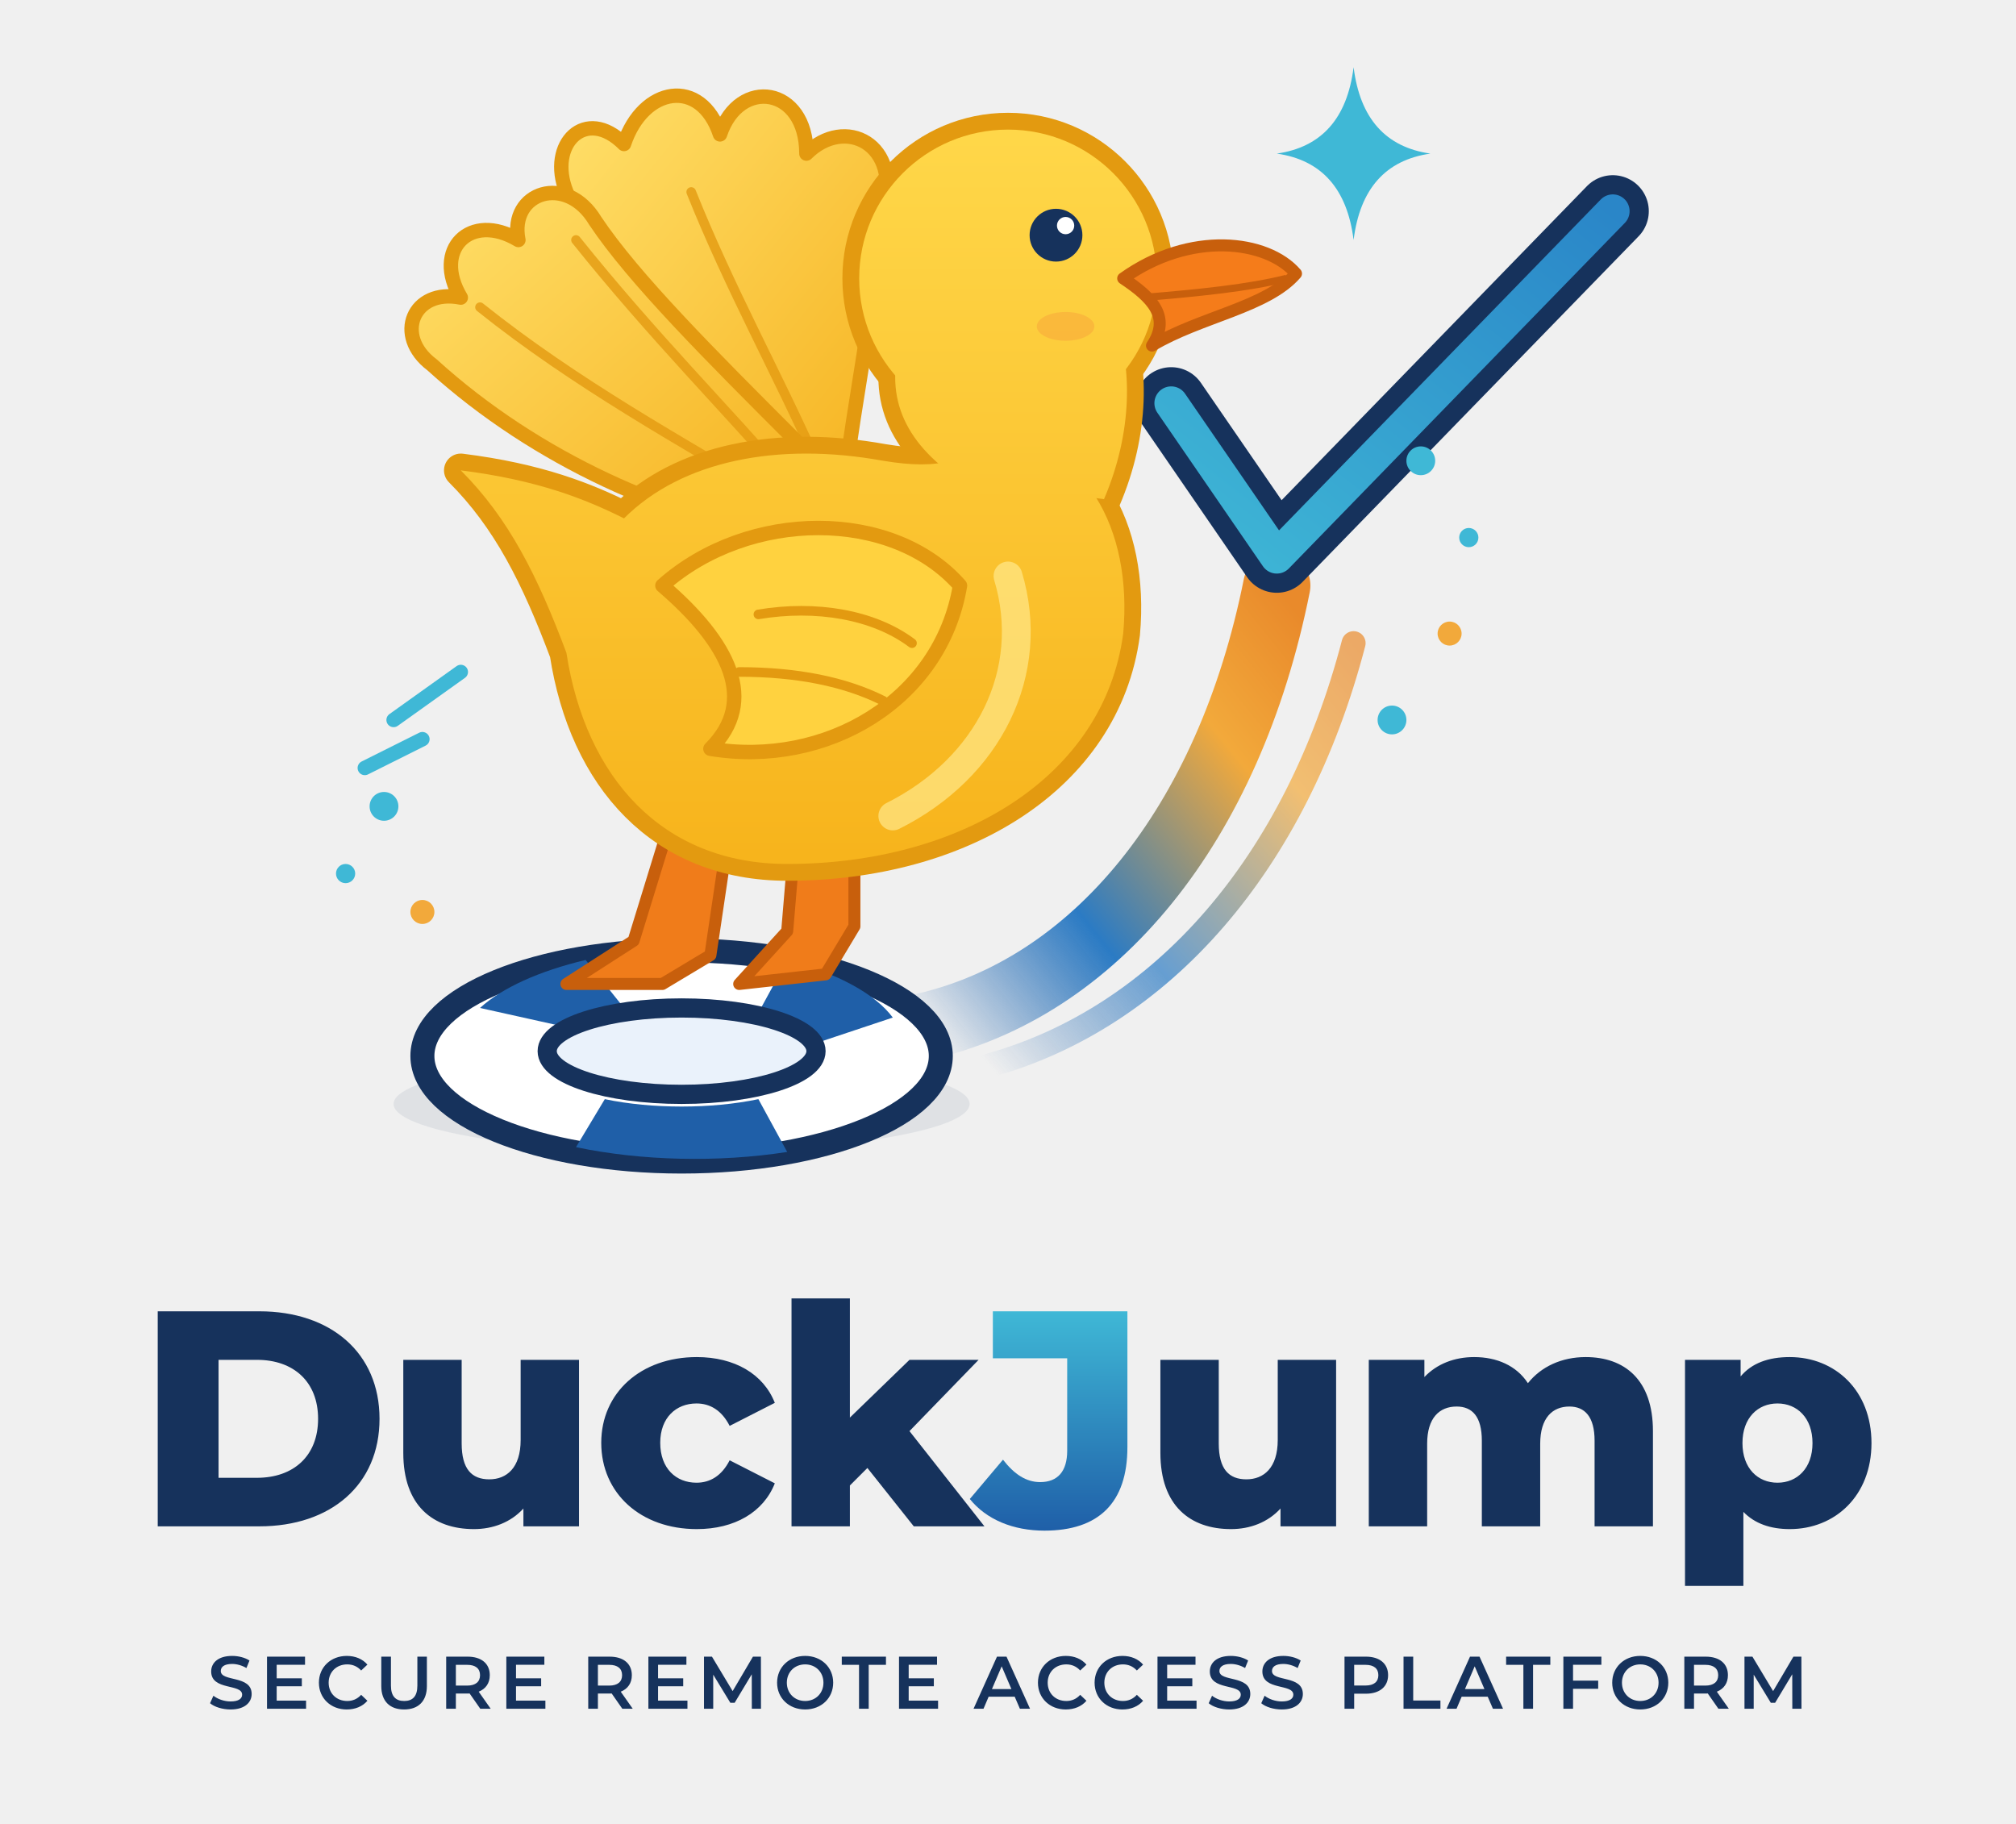
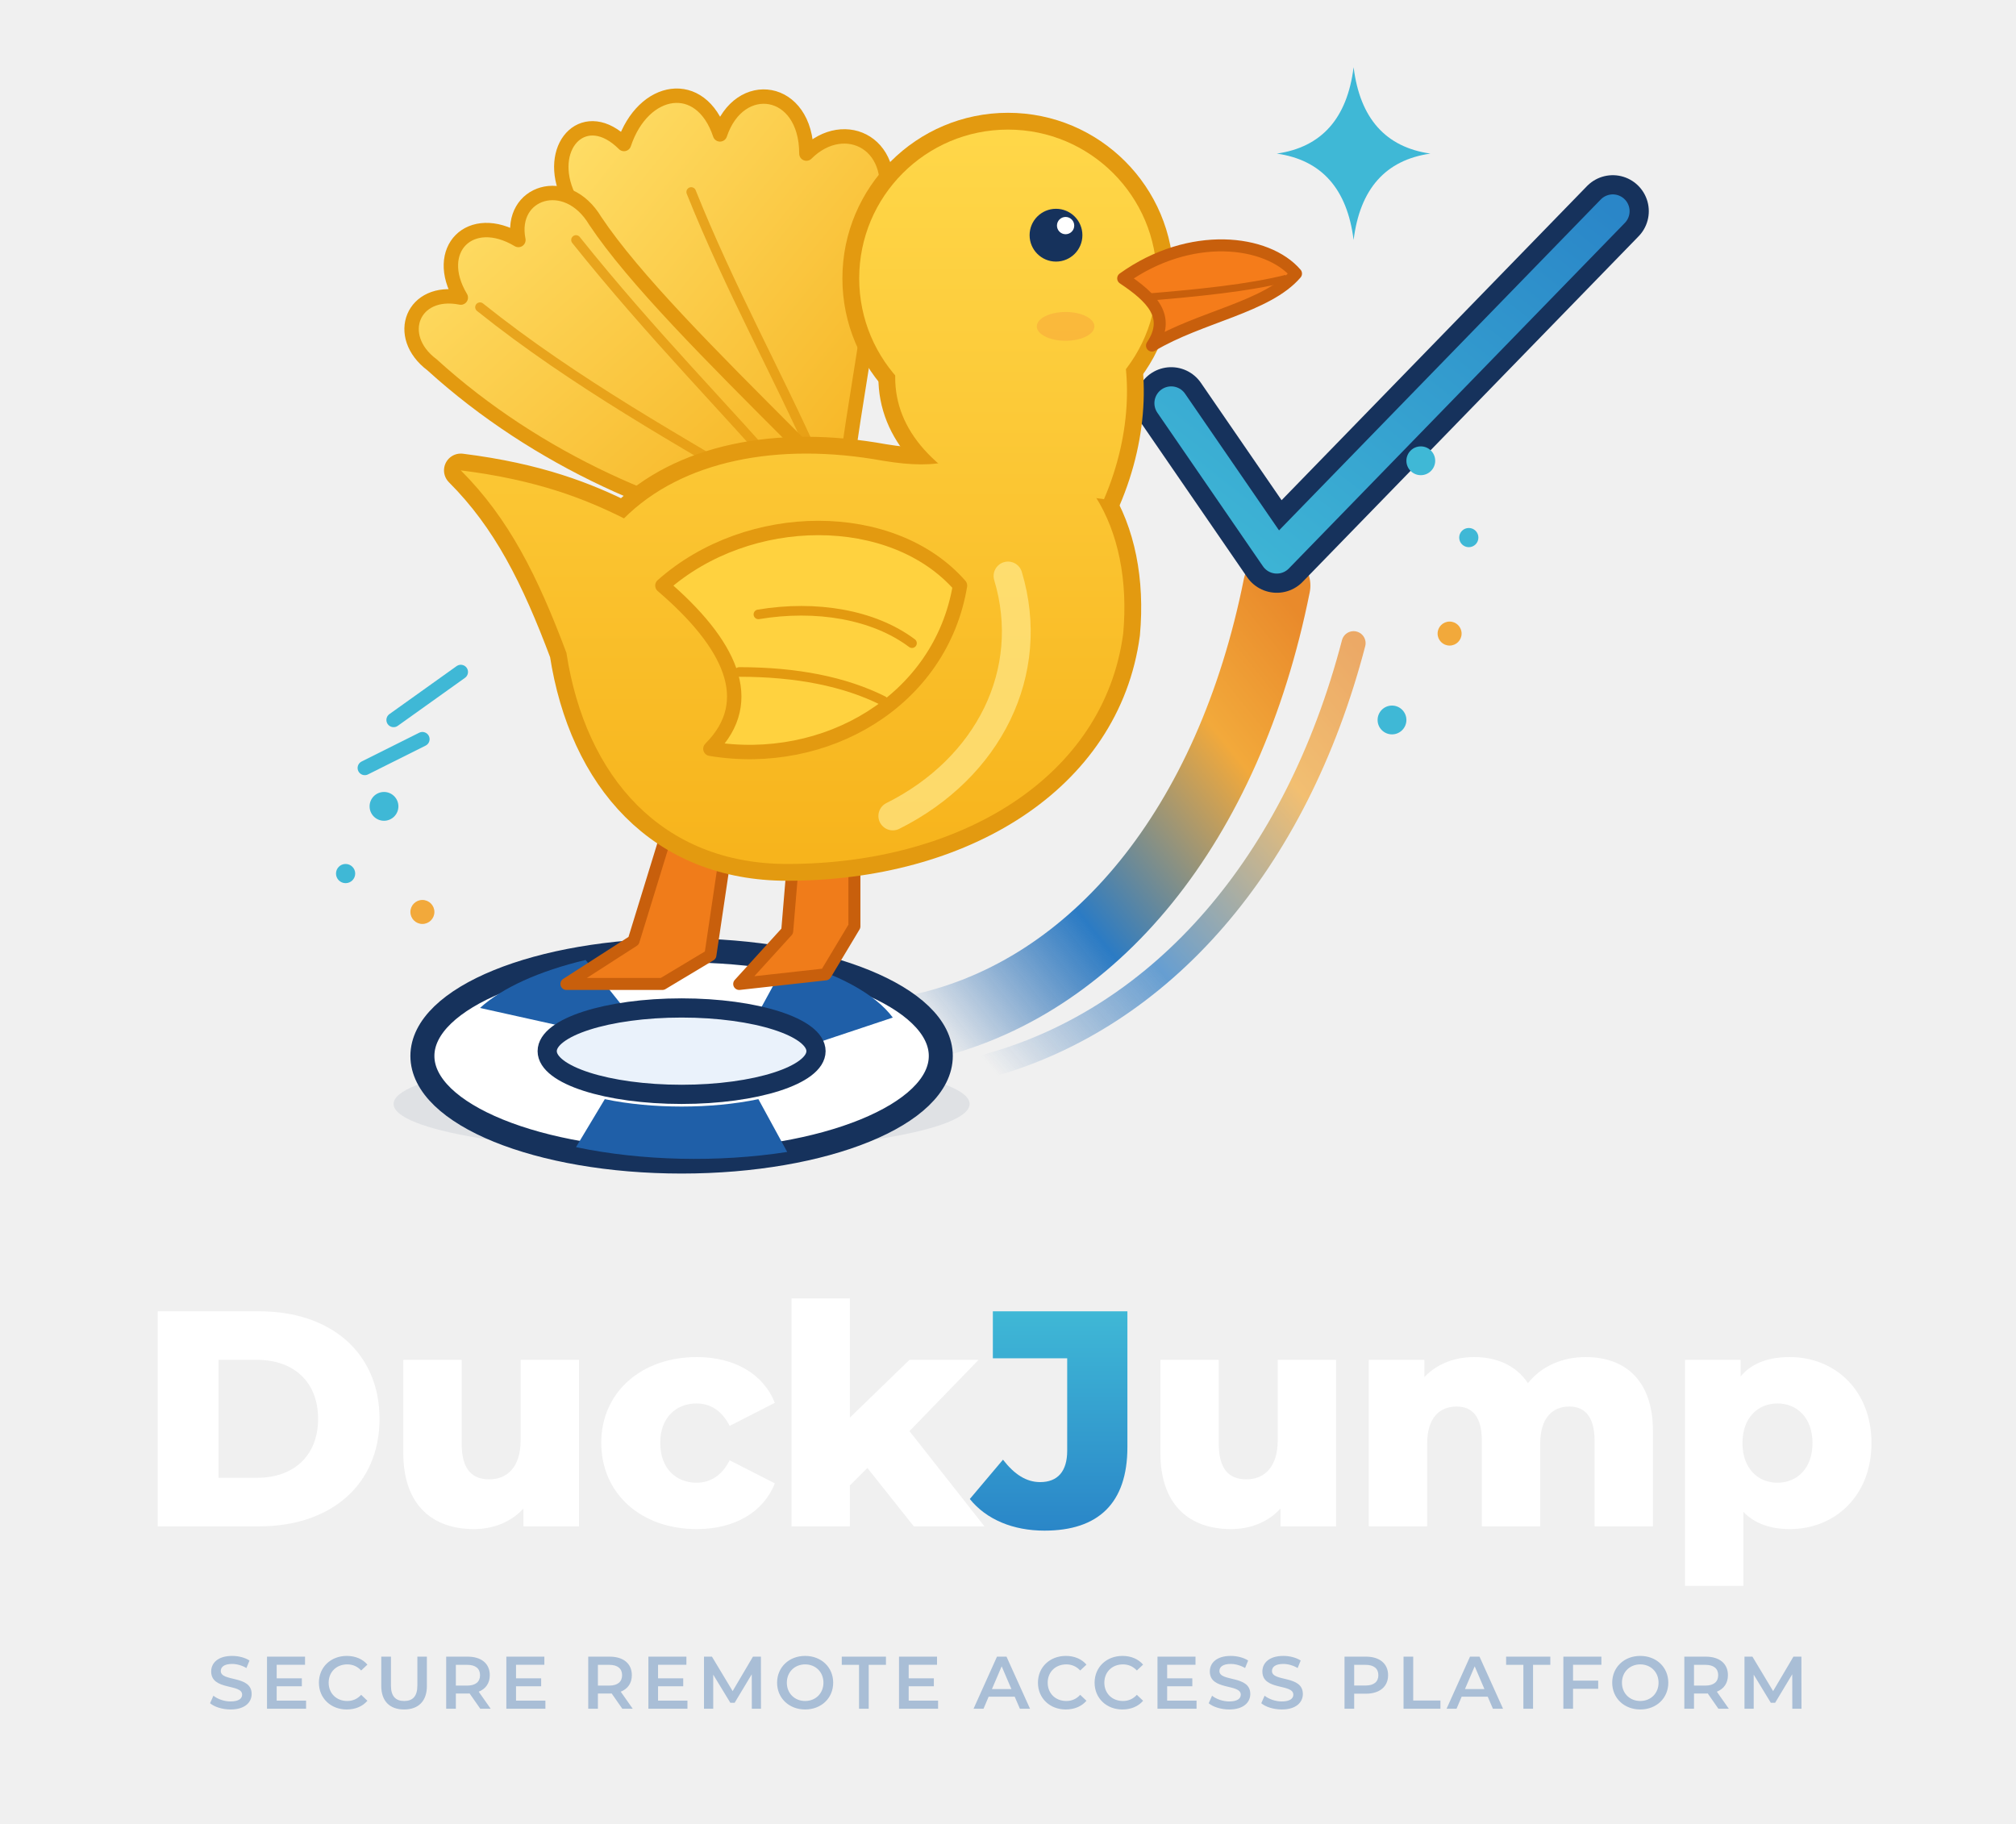
<svg xmlns="http://www.w3.org/2000/svg" viewBox="0 0 420 380" version="1.1" id="svg40">
  <g transform="translate(60 0)" id="g38">
    <defs id="defs10">
      <linearGradient id="dj-body" gradientUnits="userSpaceOnUse" x1="0" y1="24" x2="0" y2="182">
        <stop offset="0" stop-color="#FFD84A" id="stop1" />
        <stop offset="1" stop-color="#F7B31B" id="stop2" />
      </linearGradient>
      <linearGradient id="dj-wing" x1="0" y1="0" x2="1" y2="1">
        <stop offset="0" stop-color="#FFE06B" id="stop3" />
        <stop offset="1" stop-color="#F6B21E" id="stop4" />
      </linearGradient>
      <linearGradient id="dj-trail" x1="0" y1="1" x2="1" y2="0">
        <stop offset="0" stop-color="#1F5FA8" stop-opacity="0" id="stop5" />
        <stop offset="0.35" stop-color="#2B7BC4" id="stop6" />
        <stop offset="0.75" stop-color="#F2A93B" id="stop7" />
        <stop offset="1" stop-color="#E98A2B" id="stop8" />
      </linearGradient>
      <linearGradient id="dj-check" x1="0" y1="1" x2="1" y2="0">
        <stop offset="0" stop-color="#3FB8D6" id="stop9" />
        <stop offset="1" stop-color="#2A86C8" id="stop10" />
      </linearGradient>
    </defs>
    <path d="M132 214 C 168 206, 196 172, 206 122" fill="none" stroke="url(#dj-trail)" stroke-width="14" stroke-linecap="round" id="path10" />
    <path d="M146 222 C 182 212, 210 180, 222 134" fill="none" stroke="url(#dj-trail)" stroke-width="5" stroke-linecap="round" opacity="0.7" id="path11" />
    <path d="M184 84 L206 116 L276 44" fill="none" stroke="#16325C" stroke-width="15" stroke-linecap="round" stroke-linejoin="round" id="path12" />
    <path d="M184 84 L206 116 L276 44" fill="none" stroke="url(#dj-check)" stroke-width="7" stroke-linecap="round" stroke-linejoin="round" id="path13" />
    <path d="M222 14 Q224 30 238 32 Q224 34 222 50 Q220 34 206 32 Q220 30 222 14 Z" fill="#3FB8D6" id="path14" />
    <g fill="#3FB8D6" id="g18">
      <circle cx="236" cy="96" r="3" id="circle14" />
      <circle cx="246" cy="112" r="2" id="circle15" />
      <circle cx="230" cy="150" r="3" id="circle16" />
      <circle cx="20" cy="168" r="3" id="circle17" />
      <circle cx="12" cy="182" r="2" id="circle18" />
    </g>
    <g fill="#F2A93B" id="g20">
      <circle cx="242" cy="132" r="2.5" id="circle19" />
      <circle cx="28" cy="190" r="2.5" id="circle20" />
    </g>
    <path d="M22 150 L36 140 M16 160 L28 154" stroke="#3FB8D6" stroke-width="3" stroke-linecap="round" id="path20" />
    <ellipse cx="82" cy="230" rx="60" ry="10" fill="#16325C" opacity="0.08" id="ellipse20" />
    <ellipse cx="82" cy="220" rx="54" ry="22" fill="#FFFFFF" stroke="#16325C" stroke-width="5" id="ellipse21" />
    <path d="M40 210 A54 22 0 0 1 62 200 L70 210 A30 10 0 0 0 58 214 Z" fill="#1F5FA8" id="path21" />
    <path d="M104 200 A54 22 0 0 1 126 212 L108 218 A30 10 0 0 0 98 211 Z" fill="#1F5FA8" id="path22" />
    <path d="M60 239 A54 22 0 0 0 104 240 L98 229 A30 10 0 0 1 66 229 Z" fill="#1F5FA8" id="path23" />
    <ellipse cx="82" cy="219" rx="28" ry="9" fill="#EAF2FB" stroke="#16325C" stroke-width="4" id="ellipse23" />
    <g stroke="#E39A10" stroke-width="3" stroke-linejoin="round" fill="url(#dj-wing)" id="g25">
      <path d="M108 104 C 92 90, 70 70, 58 40 C 54 30, 62 22, 70 30 C 74 18, 86 16, 90 28 C 94 16, 108 18, 108 32 C 116 24, 128 30, 124 44 C 122 64, 118 84, 116 100 Z" id="path24" />
      <path d="M104 112 C 80 108, 52 96, 30 76 C 22 70, 26 60, 36 62 C 30 52, 38 44, 48 50 C 46 40, 58 36, 64 46 C 72 58, 88 74, 106 92 Z" id="path25" />
    </g>
    <path d="M84 40 C 92 60, 102 78, 110 96 M60 50 C 76 70, 92 86, 104 100 M40 64 C 60 80, 82 92, 102 104" stroke="#E39A10" stroke-width="2" fill="none" stroke-linecap="round" opacity="0.8" id="path26" />
    <g fill="#F07C1A" stroke="#C85F0C" stroke-width="2.5" stroke-linejoin="round" id="g28">
      <path d="M80 170 L72 196 L58 205 L78 205 L88 199 L92 172 Z" id="path27" />
      <path d="M106 170 L104 194 L94 205 L112 203 L118 193 L118 168 Z" id="path28" />
    </g>
    <g stroke="#E39A10" stroke-width="7" stroke-linejoin="round" fill="#E39A10" id="g30">
      <path d="M58 136 C 52 120, 46 108, 36 98 C 52 100, 62 104, 70 108 C 82 96, 102 92, 124 96 C 136 98, 142 96, 146 90 C 166 92, 176 110, 174 132 C 170 162, 140 180, 104 180 C 78 180, 62 162, 58 136 Z" id="path29" />
      <circle cx="150" cy="58" r="31" id="circle29" />
      <path d="M128 70 C 124 82, 128 92, 140 100 L 170 104 C 176 90, 176 76, 172 66 Z" id="path30" />
    </g>
    <g fill="url(#dj-body)" id="g32">
      <path d="M58 136 C 52 120, 46 108, 36 98 C 52 100, 62 104, 70 108 C 82 96, 102 92, 124 96 C 136 98, 142 96, 146 90 C 166 92, 176 110, 174 132 C 170 162, 140 180, 104 180 C 78 180, 62 162, 58 136 Z" id="path31" />
      <circle cx="150" cy="58" r="31" id="circle31" />
      <path d="M128 70 C 124 82, 128 92, 140 100 L 170 104 C 176 90, 176 76, 172 66 Z" id="path32" />
    </g>
    <path d="M150 120 C 156 140, 146 160, 126 170" stroke="#FFE88A" stroke-width="6" fill="none" stroke-linecap="round" opacity="0.7" id="path33" />
    <path d="M78 122 C 96 106, 126 106, 140 122 C 136 146, 112 160, 88 156 C 98 146, 92 134, 78 122 Z" fill="#FFD23F" stroke="#E39A10" stroke-width="3" stroke-linejoin="round" id="path34" />
    <path d="M98 128 C 110 126, 122 128, 130 134 M94 140 C 106 140, 116 142, 124 146" stroke="#E39A10" stroke-width="2" fill="none" stroke-linecap="round" id="path35" />
    <path d="M174 58 C 188 48, 204 50, 210 57 C 204 64, 190 66, 180 72 C 184 66, 180 62, 174 58 Z" fill="#F57C1A" stroke="#C85F0C" stroke-width="2.5" stroke-linejoin="round" id="path36" />
    <path d="M178 62 C 190 61, 200 60, 208 58" stroke="#C85F0C" stroke-width="1.5" fill="none" id="path37" />
    <circle cx="160" cy="49" r="5.5" fill="#16325C" id="circle37" />
    <circle cx="162" cy="47" r="1.8" fill="#FFFFFF" id="circle38" />
    <ellipse cx="162" cy="68" rx="6" ry="3" fill="#F7A43A" opacity="0.5" id="ellipse38" />
  </g>
-   <g id="text38" style="font-weight:800;font-size:64px;font-family:Montserrat;letter-spacing:-1;text-anchor:middle;fill:#16325c" aria-label="DuckJump">
+   <g id="text38" style="font-weight:800;font-size:64px;font-family:Montserrat;letter-spacing:-1;text-anchor:middle;fill:#ffffff" aria-label="DuckJump">
    <path d="m 32.86,318 h 21.184 c 14.848,0 25.024,-8.64 25.024,-22.4 0,-13.76 -10.176,-22.4 -25.024,-22.4 h -21.184 z m 12.672,-10.112 v -24.576 h 8 c 7.616,0 12.736,4.544 12.736,12.288 0,7.744 -5.12,12.288 -12.736,12.288 z m 53.208,10.688 c 3.968,0 7.68,-1.408 10.304,-4.288 V 318 h 11.584 v -34.688 h -12.16 v 16.704 c 0,5.824 -2.944,8.192 -6.528,8.192 -3.648,0 -5.76,-2.112 -5.76,-7.488 v -17.408 h -12.16 v 19.392 c 0,11.008 6.208,15.872 14.72,15.872 z m 46.424,0 c 7.872,0 13.888,-3.52 16.256,-9.536 l -9.408,-4.8 c -1.664,3.264 -4.096,4.672 -6.912,4.672 -4.224,0 -7.552,-2.944 -7.552,-8.32 0,-5.248 3.328,-8.192 7.552,-8.192 2.816,0 5.248,1.408 6.912,4.672 l 9.408,-4.8 c -2.368,-6.016 -8.384,-9.536 -16.256,-9.536 -11.648,0 -19.904,7.424 -19.904,17.856 0,10.56 8.256,17.984 19.904,17.984 z M 164.9,318 h 12.16 v -8.512 l 3.648,-3.648 9.664,12.16 h 14.72 l -15.616,-19.84 14.4,-14.848 h -14.4 l -12.416,12.032 v -24.832 h -12.16 z" id="path40" />
    <path style="fill:url(#dj-j)" d="m 217.596,318.896 c 11.264,0 17.28,-5.76 17.28,-17.408 V 273.2 h -28.032 v 9.792 h 15.488 v 19.264 c 0,4.288 -1.984,6.528 -5.632,6.528 -2.88,0 -5.376,-1.6 -7.744,-4.672 l -6.912,8.192 c 3.456,4.288 9.024,6.592 15.552,6.592 z" id="path41" />
    <path d="m 256.468,318.576 c 3.968,0 7.68,-1.408 10.304,-4.288 V 318 h 11.584 v -34.688 h -12.16 v 16.704 c 0,5.824 -2.944,8.192 -6.528,8.192 -3.648,0 -5.76,-2.112 -5.76,-7.488 v -17.408 h -12.16 v 19.392 c 0,11.008 6.208,15.872 14.72,15.872 z M 285.164,318 h 12.16 v -17.216 c 0,-5.376 2.56,-7.744 6.144,-7.744 3.264,0 5.248,2.112 5.248,7.104 V 318 h 12.16 v -17.216 c 0,-5.376 2.56,-7.744 6.08,-7.744 3.2,0 5.248,2.112 5.248,7.104 V 318 h 12.16 v -19.84 c 0,-10.752 -5.952,-15.424 -14.016,-15.424 -4.992,0 -9.28,1.984 -12.032,5.44 -2.432,-3.712 -6.528,-5.44 -11.2,-5.44 -4.096,0 -7.744,1.408 -10.368,4.16 v -3.584 h -11.584 z m 87.704,0.576 c 9.408,0 17.024,-6.912 17.024,-17.92 0,-11.008 -7.616,-17.92 -17.024,-17.92 -4.48,0 -7.936,1.28 -10.24,4.032 v -3.456 h -11.584 v 47.104 h 12.16 v -15.424 c 2.368,2.432 5.632,3.584 9.664,3.584 z m -2.56,-9.664 c -4.096,0 -7.296,-3.008 -7.296,-8.256 0,-5.248 3.2,-8.256 7.296,-8.256 4.096,0 7.296,3.008 7.296,8.256 0,5.248 -3.2,8.256 -7.296,8.256 z" id="path42" />
  </g>
-   <path d="m 48.042,356.155 c 2.976,0 4.386,-1.488 4.386,-3.224 0,-3.983 -6.433,-2.48 -6.433,-4.79 0,-0.822 0.682,-1.472 2.356,-1.472 0.946,0 2.015,0.279 2.991,0.853 l 0.635,-1.565 c -0.946,-0.62 -2.309,-0.961 -3.611,-0.961 -2.976,0 -4.371,1.488 -4.371,3.24 0,4.03 6.448,2.495 6.448,4.836 0,0.806 -0.713,1.411 -2.402,1.411 -1.333,0 -2.712,-0.496 -3.58,-1.194 l -0.698,1.565 c 0.899,0.775 2.588,1.302 4.278,1.302 z M 55.628,356 h 8.137 v -1.69 h -6.122 v -2.991 h 5.239 v -1.659 h -5.239 v -2.821 h 5.905 V 345.15 h -7.92 z m 16.607,0.155 c 1.782,0 3.301,-0.635 4.309,-1.813 l -1.302,-1.24 c -0.79,0.868 -1.767,1.286 -2.898,1.286 -2.248,0 -3.875,-1.581 -3.875,-3.813 0,-2.232 1.627,-3.813 3.875,-3.813 1.131,0 2.108,0.418 2.898,1.271 l 1.302,-1.224 c -1.008,-1.178 -2.526,-1.813 -4.293,-1.813 -3.333,0 -5.812,2.341 -5.812,5.58 0,3.24 2.48,5.58 5.797,5.58 z m 11.957,0 c 2.961,0 4.743,-1.72 4.743,-4.883 V 345.15 h -1.984 v 6.045 c 0,2.232 -0.992,3.193 -2.744,3.193 -1.752,0 -2.759,-0.961 -2.759,-3.193 v -6.045 h -2.015 v 6.122 c 0,3.162 1.782,4.883 4.758,4.883 z M 92.956,356 h 2.015 v -3.162 h 2.449 c 0.14,0 0.279,0 0.418,-0.015 L 100.055,356 h 2.17 l -2.495,-3.55 c 1.472,-0.589 2.309,-1.782 2.309,-3.441 0,-2.402 -1.736,-3.86 -4.634,-3.86 h -4.449 z m 2.015,-4.821 v -4.324 h 2.356 c 1.767,0 2.681,0.79 2.681,2.155 0,1.364 -0.914,2.17 -2.681,2.17 z M 105.487,356 h 8.137 v -1.69 h -6.122 v -2.991 h 5.239 v -1.659 h -5.239 v -2.821 h 5.905 V 345.15 h -7.92 z m 17.063,0 h 2.015 v -3.162 h 2.449 c 0.14,0 0.279,0 0.418,-0.015 l 2.216,3.178 h 2.17 l -2.495,-3.55 c 1.472,-0.589 2.309,-1.782 2.309,-3.441 0,-2.402 -1.736,-3.86 -4.635,-3.86 h -4.449 z m 2.015,-4.821 v -4.324 h 2.356 c 1.767,0 2.682,0.79 2.682,2.155 0,1.364 -0.914,2.17 -2.682,2.17 z M 135.081,356 h 8.137 v -1.69 h -6.122 v -2.991 h 5.239 v -1.659 h -5.239 v -2.821 h 5.905 V 345.15 h -7.92 z m 11.585,0 h 1.922 v -7.099 l 3.565,5.859 h 0.899 l 3.565,-5.936 0.015,7.176 h 1.907 l -0.015,-10.85 h -1.659 l -4.231,7.176 -4.309,-7.176 h -1.659 z m 21.071,0.155 c 3.364,0 5.843,-2.356 5.843,-5.58 0,-3.224 -2.48,-5.58 -5.843,-5.58 -3.364,0 -5.843,2.372 -5.843,5.58 0,3.208 2.48,5.58 5.843,5.58 z m 0,-1.767 c -2.186,0 -3.813,-1.597 -3.813,-3.813 0,-2.216 1.627,-3.813 3.813,-3.813 2.186,0 3.813,1.597 3.813,3.813 0,2.216 -1.627,3.813 -3.813,3.813 z M 178.965,356 h 2.015 v -9.145 h 3.596 v -1.705 h -9.207 v 1.705 h 3.596 z m 8.33,0 h 8.137 v -1.69 h -6.122 v -2.991 h 5.239 v -1.659 h -5.239 v -2.821 h 5.905 V 345.15 h -7.92 z m 15.528,0 h 2.077 l 1.069,-2.511 h 5.425 l 1.085,2.511 h 2.108 l -4.898,-10.85 h -1.984 z m 3.829,-4.092 2.03,-4.743 2.03,4.743 z m 15.383,4.247 c 1.782,0 3.301,-0.635 4.309,-1.813 l -1.302,-1.24 c -0.79,0.868 -1.767,1.286 -2.898,1.286 -2.248,0 -3.875,-1.581 -3.875,-3.813 0,-2.232 1.627,-3.813 3.875,-3.813 1.131,0 2.108,0.418 2.898,1.271 l 1.302,-1.224 c -1.008,-1.178 -2.526,-1.813 -4.293,-1.813 -3.333,0 -5.812,2.341 -5.812,5.58 0,3.24 2.48,5.58 5.797,5.58 z m 11.802,0 c 1.782,0 3.301,-0.635 4.309,-1.813 l -1.302,-1.24 c -0.79,0.868 -1.767,1.286 -2.898,1.286 -2.248,0 -3.875,-1.581 -3.875,-3.813 0,-2.232 1.627,-3.813 3.875,-3.813 1.131,0 2.108,0.418 2.898,1.271 l 1.302,-1.224 c -1.008,-1.178 -2.526,-1.813 -4.293,-1.813 -3.333,0 -5.812,2.341 -5.812,5.58 0,3.24 2.48,5.58 5.797,5.58 z M 241.144,356 h 8.137 v -1.69 h -6.122 v -2.991 h 5.239 v -1.659 h -5.239 v -2.821 h 5.905 V 345.15 h -7.92 z m 14.948,0.155 c 2.976,0 4.386,-1.488 4.386,-3.224 0,-3.983 -6.433,-2.48 -6.433,-4.79 0,-0.822 0.682,-1.472 2.356,-1.472 0.946,0 2.015,0.279 2.991,0.853 l 0.635,-1.565 c -0.946,-0.62 -2.309,-0.961 -3.611,-0.961 -2.976,0 -4.371,1.488 -4.371,3.24 0,4.03 6.448,2.495 6.448,4.836 0,0.806 -0.713,1.411 -2.402,1.411 -1.333,0 -2.712,-0.496 -3.58,-1.194 l -0.698,1.565 c 0.899,0.775 2.588,1.302 4.278,1.302 z m 10.95,0 c 2.976,0 4.386,-1.488 4.386,-3.224 0,-3.983 -6.433,-2.48 -6.433,-4.79 0,-0.822 0.682,-1.472 2.356,-1.472 0.946,0 2.015,0.279 2.991,0.853 l 0.635,-1.565 c -0.946,-0.62 -2.309,-0.961 -3.611,-0.961 -2.976,0 -4.371,1.488 -4.371,3.24 0,4.03 6.448,2.495 6.448,4.836 0,0.806 -0.713,1.411 -2.402,1.411 -1.333,0 -2.712,-0.496 -3.58,-1.194 l -0.698,1.565 c 0.899,0.775 2.588,1.302 4.278,1.302 z M 280.105,356 h 2.015 v -3.131 h 2.449 c 2.852,0 4.619,-1.472 4.619,-3.86 0,-2.402 -1.767,-3.86 -4.619,-3.86 h -4.464 z m 2.015,-4.836 v -4.309 h 2.356 c 1.767,0 2.682,0.79 2.682,2.155 0,1.364 -0.914,2.155 -2.682,2.155 z M 292.403,356 h 7.688 v -1.705 h -5.673 v -9.145 h -2.015 z m 8.966,0 h 2.077 l 1.069,-2.511 h 5.425 l 1.085,2.511 h 2.108 l -4.898,-10.85 h -1.984 z m 3.829,-4.092 2.03,-4.743 2.03,4.743 z M 317.372,356 h 2.015 v -9.145 h 3.596 v -1.705 h -9.207 v 1.705 h 3.596 z m 8.33,0 h 2.015 v -4.154 h 5.239 v -1.705 h -5.239 v -3.301 h 5.905 V 345.15 h -7.92 z m 16.018,0.155 c 3.364,0 5.843,-2.356 5.843,-5.58 0,-3.224 -2.48,-5.58 -5.843,-5.58 -3.364,0 -5.843,2.372 -5.843,5.58 0,3.208 2.48,5.58 5.843,5.58 z m 0,-1.767 c -2.186,0 -3.813,-1.597 -3.813,-3.813 0,-2.216 1.627,-3.813 3.813,-3.813 2.186,0 3.813,1.597 3.813,3.813 0,2.216 -1.627,3.813 -3.813,3.813 z m 9.183,1.612 h 2.015 v -3.162 h 2.449 c 0.14,0 0.279,0 0.418,-0.015 l 2.216,3.178 h 2.17 l -2.495,-3.55 c 1.472,-0.589 2.309,-1.782 2.309,-3.441 0,-2.402 -1.736,-3.86 -4.635,-3.86 h -4.449 z m 2.015,-4.821 v -4.324 h 2.356 c 1.767,0 2.682,0.79 2.682,2.155 0,1.364 -0.914,2.17 -2.682,2.17 z M 363.433,356 h 1.922 v -7.099 l 3.565,5.859 h 0.899 l 3.565,-5.936 0.015,7.176 h 1.907 L 375.29,345.15 h -1.659 l -4.231,7.176 -4.309,-7.176 h -1.659 z" id="text39" style="font-weight:600;font-size:15.5px;font-family:Montserrat;letter-spacing:1.2;text-anchor:middle;fill:#16325c" aria-label="SECURE REMOTE ACCESS PLATFORM" />
+   <path d="m 48.042,356.155 c 2.976,0 4.386,-1.488 4.386,-3.224 0,-3.983 -6.433,-2.48 -6.433,-4.79 0,-0.822 0.682,-1.472 2.356,-1.472 0.946,0 2.015,0.279 2.991,0.853 l 0.635,-1.565 c -0.946,-0.62 -2.309,-0.961 -3.611,-0.961 -2.976,0 -4.371,1.488 -4.371,3.24 0,4.03 6.448,2.495 6.448,4.836 0,0.806 -0.713,1.411 -2.402,1.411 -1.333,0 -2.712,-0.496 -3.58,-1.194 l -0.698,1.565 c 0.899,0.775 2.588,1.302 4.278,1.302 z M 55.628,356 h 8.137 v -1.69 h -6.122 v -2.991 h 5.239 v -1.659 h -5.239 v -2.821 h 5.905 V 345.15 h -7.92 z m 16.607,0.155 c 1.782,0 3.301,-0.635 4.309,-1.813 l -1.302,-1.24 c -0.79,0.868 -1.767,1.286 -2.898,1.286 -2.248,0 -3.875,-1.581 -3.875,-3.813 0,-2.232 1.627,-3.813 3.875,-3.813 1.131,0 2.108,0.418 2.898,1.271 l 1.302,-1.224 c -1.008,-1.178 -2.526,-1.813 -4.293,-1.813 -3.333,0 -5.812,2.341 -5.812,5.58 0,3.24 2.48,5.58 5.797,5.58 z m 11.957,0 c 2.961,0 4.743,-1.72 4.743,-4.883 V 345.15 h -1.984 v 6.045 c 0,2.232 -0.992,3.193 -2.744,3.193 -1.752,0 -2.759,-0.961 -2.759,-3.193 v -6.045 h -2.015 v 6.122 c 0,3.162 1.782,4.883 4.758,4.883 z M 92.956,356 h 2.015 v -3.162 h 2.449 c 0.14,0 0.279,0 0.418,-0.015 L 100.055,356 h 2.17 l -2.495,-3.55 c 1.472,-0.589 2.309,-1.782 2.309,-3.441 0,-2.402 -1.736,-3.86 -4.634,-3.86 h -4.449 z m 2.015,-4.821 v -4.324 h 2.356 c 1.767,0 2.681,0.79 2.681,2.155 0,1.364 -0.914,2.17 -2.681,2.17 z M 105.487,356 h 8.137 v -1.69 h -6.122 v -2.991 h 5.239 v -1.659 h -5.239 v -2.821 h 5.905 V 345.15 h -7.92 z m 17.063,0 h 2.015 v -3.162 h 2.449 c 0.14,0 0.279,0 0.418,-0.015 l 2.216,3.178 h 2.17 l -2.495,-3.55 c 1.472,-0.589 2.309,-1.782 2.309,-3.441 0,-2.402 -1.736,-3.86 -4.635,-3.86 h -4.449 z m 2.015,-4.821 v -4.324 h 2.356 c 1.767,0 2.682,0.79 2.682,2.155 0,1.364 -0.914,2.17 -2.682,2.17 z M 135.081,356 h 8.137 v -1.69 h -6.122 v -2.991 h 5.239 v -1.659 h -5.239 v -2.821 h 5.905 V 345.15 h -7.92 z m 11.585,0 h 1.922 v -7.099 l 3.565,5.859 h 0.899 l 3.565,-5.936 0.015,7.176 h 1.907 l -0.015,-10.85 h -1.659 l -4.231,7.176 -4.309,-7.176 h -1.659 z m 21.071,0.155 c 3.364,0 5.843,-2.356 5.843,-5.58 0,-3.224 -2.48,-5.58 -5.843,-5.58 -3.364,0 -5.843,2.372 -5.843,5.58 0,3.208 2.48,5.58 5.843,5.58 z m 0,-1.767 c -2.186,0 -3.813,-1.597 -3.813,-3.813 0,-2.216 1.627,-3.813 3.813,-3.813 2.186,0 3.813,1.597 3.813,3.813 0,2.216 -1.627,3.813 -3.813,3.813 z M 178.965,356 h 2.015 v -9.145 h 3.596 v -1.705 h -9.207 v 1.705 h 3.596 z m 8.33,0 h 8.137 v -1.69 h -6.122 v -2.991 h 5.239 v -1.659 h -5.239 v -2.821 h 5.905 V 345.15 h -7.92 z m 15.528,0 h 2.077 l 1.069,-2.511 h 5.425 l 1.085,2.511 h 2.108 l -4.898,-10.85 h -1.984 z m 3.829,-4.092 2.03,-4.743 2.03,4.743 z m 15.383,4.247 c 1.782,0 3.301,-0.635 4.309,-1.813 l -1.302,-1.24 c -0.79,0.868 -1.767,1.286 -2.898,1.286 -2.248,0 -3.875,-1.581 -3.875,-3.813 0,-2.232 1.627,-3.813 3.875,-3.813 1.131,0 2.108,0.418 2.898,1.271 l 1.302,-1.224 c -1.008,-1.178 -2.526,-1.813 -4.293,-1.813 -3.333,0 -5.812,2.341 -5.812,5.58 0,3.24 2.48,5.58 5.797,5.58 z m 11.802,0 c 1.782,0 3.301,-0.635 4.309,-1.813 l -1.302,-1.24 c -0.79,0.868 -1.767,1.286 -2.898,1.286 -2.248,0 -3.875,-1.581 -3.875,-3.813 0,-2.232 1.627,-3.813 3.875,-3.813 1.131,0 2.108,0.418 2.898,1.271 l 1.302,-1.224 c -1.008,-1.178 -2.526,-1.813 -4.293,-1.813 -3.333,0 -5.812,2.341 -5.812,5.58 0,3.24 2.48,5.58 5.797,5.58 z M 241.144,356 h 8.137 v -1.69 h -6.122 v -2.991 h 5.239 v -1.659 h -5.239 v -2.821 h 5.905 V 345.15 h -7.92 z m 14.948,0.155 c 2.976,0 4.386,-1.488 4.386,-3.224 0,-3.983 -6.433,-2.48 -6.433,-4.79 0,-0.822 0.682,-1.472 2.356,-1.472 0.946,0 2.015,0.279 2.991,0.853 l 0.635,-1.565 c -0.946,-0.62 -2.309,-0.961 -3.611,-0.961 -2.976,0 -4.371,1.488 -4.371,3.24 0,4.03 6.448,2.495 6.448,4.836 0,0.806 -0.713,1.411 -2.402,1.411 -1.333,0 -2.712,-0.496 -3.58,-1.194 l -0.698,1.565 c 0.899,0.775 2.588,1.302 4.278,1.302 z m 10.95,0 c 2.976,0 4.386,-1.488 4.386,-3.224 0,-3.983 -6.433,-2.48 -6.433,-4.79 0,-0.822 0.682,-1.472 2.356,-1.472 0.946,0 2.015,0.279 2.991,0.853 l 0.635,-1.565 c -0.946,-0.62 -2.309,-0.961 -3.611,-0.961 -2.976,0 -4.371,1.488 -4.371,3.24 0,4.03 6.448,2.495 6.448,4.836 0,0.806 -0.713,1.411 -2.402,1.411 -1.333,0 -2.712,-0.496 -3.58,-1.194 l -0.698,1.565 c 0.899,0.775 2.588,1.302 4.278,1.302 z M 280.105,356 h 2.015 v -3.131 h 2.449 c 2.852,0 4.619,-1.472 4.619,-3.86 0,-2.402 -1.767,-3.86 -4.619,-3.86 h -4.464 z m 2.015,-4.836 v -4.309 h 2.356 c 1.767,0 2.682,0.79 2.682,2.155 0,1.364 -0.914,2.155 -2.682,2.155 z M 292.403,356 h 7.688 v -1.705 h -5.673 v -9.145 h -2.015 z m 8.966,0 h 2.077 l 1.069,-2.511 h 5.425 l 1.085,2.511 h 2.108 l -4.898,-10.85 h -1.984 z m 3.829,-4.092 2.03,-4.743 2.03,4.743 z M 317.372,356 h 2.015 v -9.145 h 3.596 v -1.705 h -9.207 v 1.705 h 3.596 z m 8.33,0 h 2.015 v -4.154 h 5.239 v -1.705 h -5.239 v -3.301 h 5.905 V 345.15 h -7.92 z m 16.018,0.155 c 3.364,0 5.843,-2.356 5.843,-5.58 0,-3.224 -2.48,-5.58 -5.843,-5.58 -3.364,0 -5.843,2.372 -5.843,5.58 0,3.208 2.48,5.58 5.843,5.58 z m 0,-1.767 c -2.186,0 -3.813,-1.597 -3.813,-3.813 0,-2.216 1.627,-3.813 3.813,-3.813 2.186,0 3.813,1.597 3.813,3.813 0,2.216 -1.627,3.813 -3.813,3.813 z m 9.183,1.612 h 2.015 v -3.162 h 2.449 c 0.14,0 0.279,0 0.418,-0.015 l 2.216,3.178 h 2.17 l -2.495,-3.55 c 1.472,-0.589 2.309,-1.782 2.309,-3.441 0,-2.402 -1.736,-3.86 -4.635,-3.86 h -4.449 z m 2.015,-4.821 v -4.324 h 2.356 c 1.767,0 2.682,0.79 2.682,2.155 0,1.364 -0.914,2.17 -2.682,2.17 z M 363.433,356 h 1.922 v -7.099 l 3.565,5.859 h 0.899 l 3.565,-5.936 0.015,7.176 h 1.907 L 375.29,345.15 h -1.659 l -4.231,7.176 -4.309,-7.176 h -1.659 z" id="text39" style="font-weight:600;font-size:15.5px;font-family:Montserrat;letter-spacing:1.2;text-anchor:middle;fill:#a9bed6" aria-label="SECURE REMOTE ACCESS PLATFORM" />
  <defs id="defs40">
    <linearGradient id="dj-j" x1="0" y1="0" x2="0" y2="1">
      <stop offset="0" stop-color="#3FB8D6" id="stop39" />
-       <stop offset="1" stop-color="#1F5FA8" id="stop40" />
+       <stop offset="1" stop-color="#2A86C8" id="stop40" />
    </linearGradient>
  </defs>
</svg>
